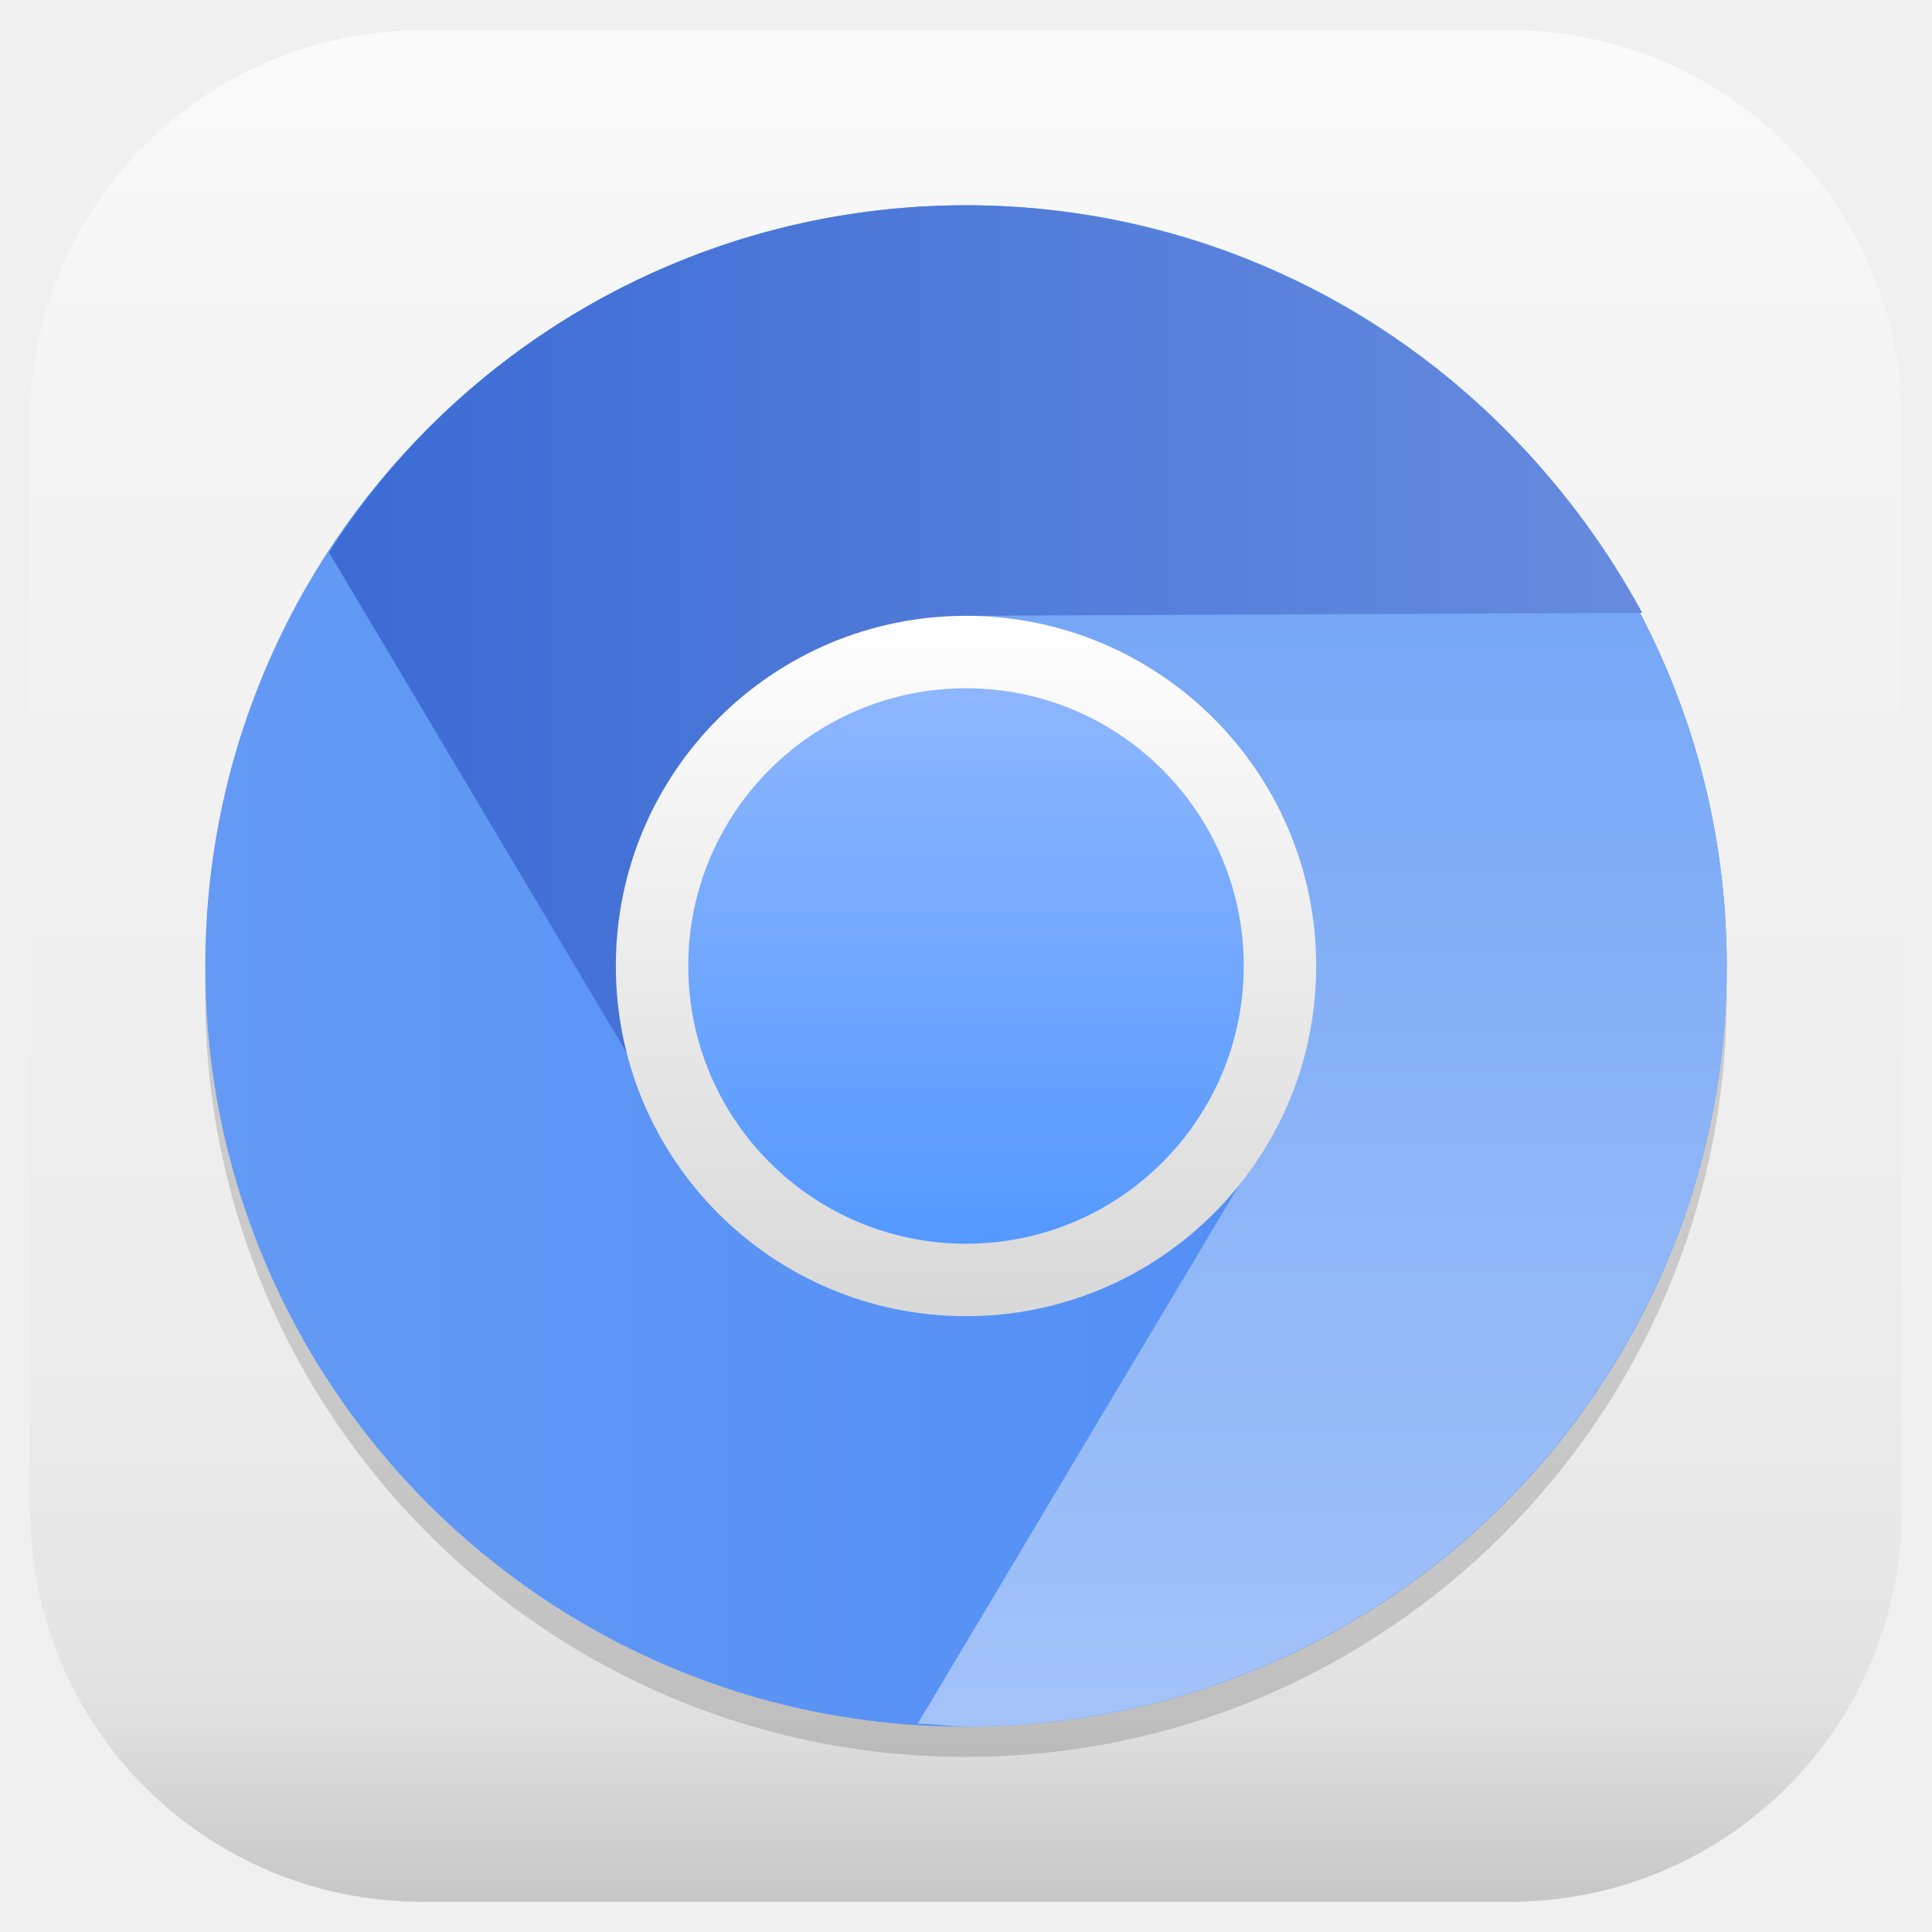
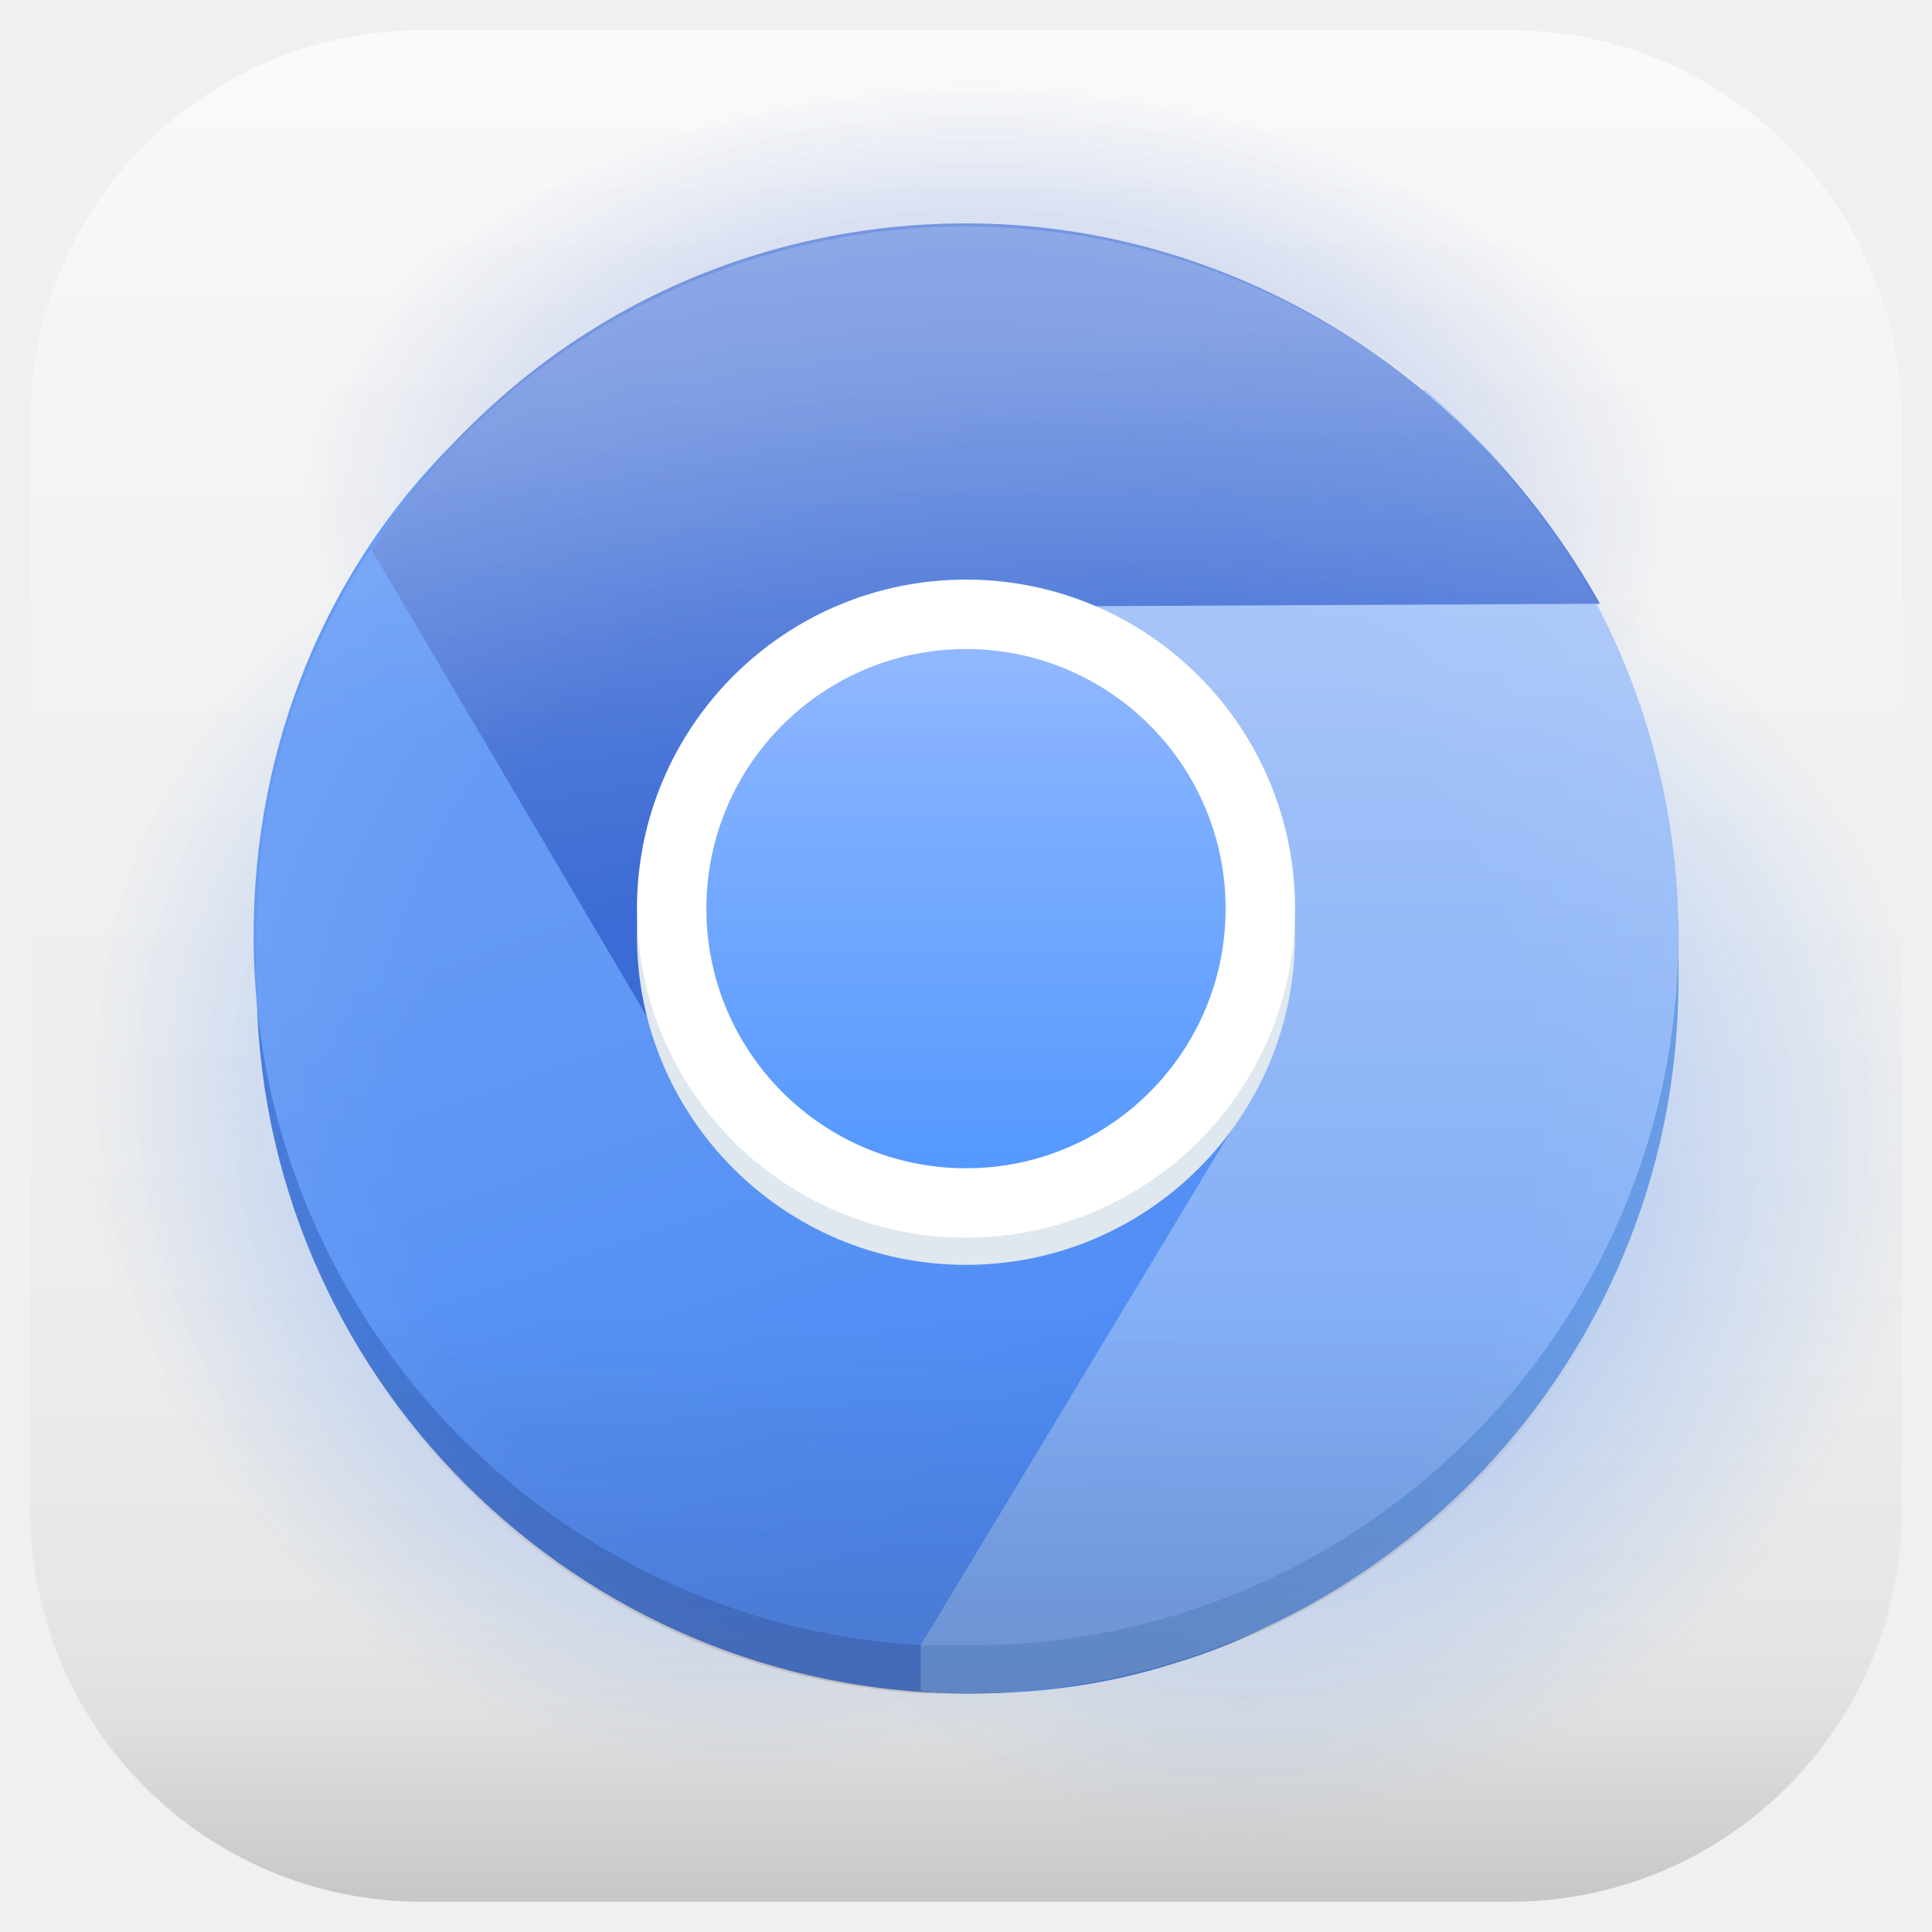
- <svg xmlns="http://www.w3.org/2000/svg" version="1.1" id="Layer_1" x="0px" y="0px" viewBox="0 0 64 64" style="enable-background:new 0 0 64 64;" xml:space="preserve">
+ <svg xmlns="http://www.w3.org/2000/svg" version="1.1" x="0px" y="0px" viewBox="0 0 64 64" style="enable-background:new 0 0 64 64;" xml:space="preserve">
  <style type="text/css">
	.st0{fill:url(#SVGID_1_);}
- 	.st1{opacity:0.15;enable-background:new    ;}
- 	.st2{fill:url(#circle37_1_);}
- 	.st3{fill:url(#path39_1_);}
- 	.st4{fill:url(#path41_1_);}
- 	.st5{fill:url(#circle45_2_);}
- 	.st6{fill:url(#circle47_1_);}
+ 	.st1{opacity:0.8;}
+ 	.st2{fill:url(#SVGID_2_);}
+ 	.st3{fill:url(#SVGID_3_);}
+ 	.st4{fill:url(#SVGID_4_);}
+ 	.st5{fill:#4176D6;}
+ 	.st6{fill:#6398E5;}
+ 	.st7{fill:url(#path49_1_);}
+ 	.st8{fill:url(#circle45_1_);}
+ 	.st9{fill:url(#path47_1_);}
+ 	.st10{fill:url(#path49_3_);}
+ 	.st11{fill:#DFE7EF;}
+ 	.st12{fill:#FFFFFF;}
+ 	.st13{fill:url(#circle55_2_);}
+ 	.st14{opacity:0.17;fill:url(#SVGID_5_);}
+ 	.st15{opacity:0.1;fill:url(#SVGID_6_);}
</style>
-   <g id="Background">
-     <linearGradient id="SVGID_1_" gradientUnits="userSpaceOnUse" x1="32" y1="64.613" x2="32" y2="3.353" gradientTransform="matrix(1 0 0 -1 0 66)">
-       <stop offset="0" style="stop-color:#FAFAFA" />
-       <stop offset="0.157" style="stop-color:#F5F5F5" />
-       <stop offset="0.449" style="stop-color:#F0F0F0" />
-       <stop offset="0.71" style="stop-color:#ECECEC" />
-       <stop offset="0.851" style="stop-color:#E6E6E6" />
-       <stop offset="0.905" style="stop-color:#E0E0E0" />
-       <stop offset="0.982" style="stop-color:#CDCDCD" />
-       <stop offset="1" style="stop-color:#C8C8C8" />
+   <g id="Layer_1">
+     <g id="Background_4_">
+       <linearGradient id="SVGID_1_" gradientUnits="userSpaceOnUse" x1="32" y1="635.387" x2="32" y2="696.648" gradientTransform="matrix(1 0 0 1 0 -634)">
+         <stop offset="0" style="stop-color:#FAFAFA" />
+         <stop offset="0.157" style="stop-color:#F5F5F5" />
+         <stop offset="0.449" style="stop-color:#F0F0F0" />
+         <stop offset="0.71" style="stop-color:#ECECEC" />
+         <stop offset="0.851" style="stop-color:#E6E6E6" />
+         <stop offset="0.905" style="stop-color:#E0E0E0" />
+         <stop offset="0.982" style="stop-color:#CDCDCD" />
+         <stop offset="1" style="stop-color:#C8C8C8" />
+       </linearGradient>
+       <path class="st0" d="M50,63H14C6.8,63,1,57.2,1,50V14C1,6.8,6.8,1,14,1h36c7.2,0,13,5.8,13,13v36C63,57.2,57.2,63,50,63z" />
+     </g>
+     <g id="Background_1_" class="st1">
+       <radialGradient id="SVGID_2_" cx="32.742" cy="17" r="23.745" gradientTransform="matrix(0.9998 1.948905e-02 -1.234174e-02 0.6331 0.216 5.5984)" gradientUnits="userSpaceOnUse">
+         <stop offset="0.532" style="stop-color:#527CD9;stop-opacity:0.32" />
+         <stop offset="0.956" style="stop-color:#527CD9;stop-opacity:0" />
+       </radialGradient>
+       <path class="st2" d="M50,63H14C6.8,63,1,57.2,1,50V14C1,6.8,6.8,1,14,1h36c7.2,0,13,5.8,13,13v36C63,57.2,57.2,63,50,63z" />
+     </g>
+     <g id="Background_2_" class="st1">
+       <radialGradient id="SVGID_3_" cx="43.29" cy="39.613" r="23.369" gradientTransform="matrix(-0.6161 0.7877 -0.6907 -0.5402 97.3197 26.912)" gradientUnits="userSpaceOnUse">
+         <stop offset="0.385" style="stop-color:#7DABF6;stop-opacity:0.6" />
+         <stop offset="0.956" style="stop-color:#7DABF6;stop-opacity:0" />
+       </radialGradient>
+       <path class="st3" d="M50,63H14C6.8,63,1,57.2,1,50V14C1,6.8,6.8,1,14,1h36c7.2,0,13,5.8,13,13v36C63,57.2,57.2,63,50,63z" />
+     </g>
+     <g id="Background_3_" class="st1">
+       <radialGradient id="SVGID_4_" cx="22.677" cy="38.032" r="22.716" gradientTransform="matrix(0.5369 0.8437 -0.7413 0.4718 38.6968 0.9584)" gradientUnits="userSpaceOnUse">
+         <stop offset="0.482" style="stop-color:#6097F5;stop-opacity:0.44" />
+         <stop offset="0.956" style="stop-color:#6198F5;stop-opacity:0" />
+       </radialGradient>
+       <path class="st4" d="M50,63H14C6.8,63,1,57.2,1,50V14C1,6.8,6.8,1,14,1h36c7.2,0,13,5.8,13,13v36C63,57.2,57.2,63,50,63z" />
+     </g>
+   </g>
+   <g id="Layer_2">
+     <path id="circle45_2_" class="st5" d="M51.7,32.5c0,10.7-3.1,19.7-12.8,22.6c-2.2,0.7-4.4,1-6.8,1c-13,0-23.6-10.6-23.6-23.6v-2   l0.7,0.2" />
+     <path id="path47_4_" class="st6" d="M32,56.1c13,0,23.6-10.6,23.6-23.6v-2l-14.7,8.1L30.5,54v2C31,56.1,31.5,56.1,32,56.1   c13,0,23.6-10.6,23.6-23.6l0,0" />
+     <linearGradient id="path49_1_" gradientUnits="userSpaceOnUse" x1="939.76" y1="2127.63" x2="939.76" y2="2299.671" gradientTransform="matrix(0.3 0 0 0.3 -259.8 -631.9935)">
+       <stop offset="0" style="stop-color:#F6503B" />
+       <stop offset="0.217" style="stop-color:#F24735" />
+       <stop offset="0.572" style="stop-color:#E62F25" />
+       <stop offset="1" style="stop-color:#D4090D" />
    </linearGradient>
-     <path class="st0" d="M50,63H14C6.8,63,1,57.2,1,50V14C1,6.8,6.8,1,14,1h36c7.2,0,13,5.8,13,13v36C63,57.2,57.2,63,50,63z" />
-   </g>
-   <path id="Shadow_1_" class="st1" d="M32,7.8C18.1,7.8,6.8,19.1,6.8,33S18.1,58.2,32,58.2S57.2,46.9,57.2,33S45.9,7.8,32,7.8L32,7.8z  " />
-   <g>
-     <linearGradient id="circle37_1_" gradientUnits="userSpaceOnUse" x1="2862.073" y1="-5129.373" x2="3652.489" y2="-5129.373" gradientTransform="matrix(6.376200e-02 0 0 -6.376200e-02 -175.6908 -295.0591)">
+     <path id="path49_2_" class="st7" d="M32,8.4L32,8.4c-8,0-15.4,4-19.7,10.8L22.8,37c0,0-0.3-8.5,0.5-9.4c0.7-0.8,4.2-4.1,4.2-4.1" />
+     <linearGradient id="circle45_1_" gradientUnits="userSpaceOnUse" x1="28.715" y1="26.209" x2="36.747" y2="49.145">
      <stop offset="0" style="stop-color:#649AF5" />
      <stop offset="1" style="stop-color:#4B8AF5" />
    </linearGradient>
-     <circle id="circle37" class="st2" cx="32" cy="32" r="25.2" />
-     <linearGradient id="path39_1_" gradientUnits="userSpaceOnUse" x1="520.601" y1="-655.435" x2="520.601" y2="-766.521" gradientTransform="matrix(0.3252 0 0 -0.3252 -126.6769 -192.9977)">
+     <path id="circle45" class="st8" d="M33.1,9.1c13,0,18.5,8.9,18.5,21.9c0,10.7-4.1,17.4-13.9,20.3c-2.2,0.7-2.8,2.7-5.2,2.7   c-0.5,0-1.5,0.5-2,0.5C18.2,53.8,8.4,43.5,8.4,31c0-6.3,2.4-12.1,6.6-16.3C19.2,10.2,26.4,9.1,33.1,9.1z" />
+     <linearGradient id="path47_1_" gradientUnits="userSpaceOnUse" x1="41.938" y1="52.774" x2="41.938" y2="22.665">
      <stop offset="0" style="stop-color:#76A7F6" />
      <stop offset="1" style="stop-color:#A2C2F8" />
    </linearGradient>
-     <path id="path39" class="st3" d="M48.2,12.7C43,13.9,18.5,20,32.1,21.5c15.2,1.6,9.4,17,9.4,17L30.4,57.1c0.5,0,1.1,0.1,1.6,0.1   c13.9,0,25.2-11.3,25.2-25.2l0,0C57.2,24.5,53.9,17.5,48.2,12.7L48.2,12.7z" />
-     <linearGradient id="path41_1_" gradientUnits="userSpaceOnUse" x1="2925.952" y1="-4944.634" x2="3606.25" y2="-4944.634" gradientTransform="matrix(6.376200e-02 0 0 -6.376200e-02 -175.6908 -293.2507)">
+     <path id="path47" class="st9" d="M47.2,12.9c-4.9,1.1-27.8,6.8-15.1,8.2c14.2,1.5,9.5,15,9.5,15L30.5,54.5c0.6,0,1,0,1.5,0   C45,54.6,55.6,44,55.6,31l0,0C55.6,24,52.5,17.4,47.2,12.9L47.2,12.9z" />
+     <linearGradient id="path49_3_" gradientUnits="userSpaceOnUse" x1="34.076" y1="28.521" x2="31.463" y2="11.779">
      <stop offset="0" style="stop-color:#3B6BD4" />
      <stop offset="1" style="stop-color:#668BDE" />
    </linearGradient>
-     <path id="path41" class="st4" d="M32,6.8c-8.5,0-16.5,4.3-21.1,11.5l11.3,19c0,0-0.3-9.1,0.5-10c0.8-0.9,4.5-4.4,4.5-4.4l5.1-1.5   l-0.3-1l22.4-0.1C49.9,12,41.3,6.8,32,6.8L32,6.8z" />
-     <linearGradient id="circle45_2_" gradientUnits="userSpaceOnUse" x1="1264.537" y1="-1920.249" x2="1264.537" y2="-2097.62" gradientTransform="matrix(0.1384 0 0 -0.1384 -142.931 -245.8705)">
-       <stop offset="0" style="stop-color:#FFFFFF" />
-       <stop offset="1" style="stop-color:#D7D7D7" />
-     </linearGradient>
-     <circle id="circle45_1_" class="st5" cx="32" cy="32" r="11.6" />
-     <linearGradient id="circle47_1_" gradientUnits="userSpaceOnUse" x1="1618.951" y1="-2526.903" x2="1618.951" y2="-2691.662" gradientTransform="matrix(0.1096 0 0 -0.1096 -145.4317 -254.005)">
+     <path id="path49" class="st10" d="M32,7.4c-8,0-15.4,4-19.7,10.8L22.8,36c0,0-0.3-8.5,0.5-9.4c0.7-0.8,4.2-4.1,4.2-4.1l4.8-1.4   L32,20.1l21-0.1C48.7,12.3,40.7,7.4,32,7.4L32,7.4z" />
+     <circle id="circle53" class="st11" cx="32" cy="31" r="10.9" />
+     <circle id="circle53_1_" class="st12" cx="32" cy="30.1" r="10.9" />
+     <linearGradient id="circle55_2_" gradientUnits="userSpaceOnUse" x1="32" y1="21.79" x2="32" y2="38.436">
      <stop offset="0" style="stop-color:#8DB6FF" />
      <stop offset="1" style="stop-color:#5599FF" />
    </linearGradient>
-     <circle id="circle47" class="st6" cx="32" cy="32" r="9.2" />
+     <circle id="circle55_1_" class="st13" cx="32" cy="30.1" r="8.6" />
+     <linearGradient id="SVGID_5_" gradientUnits="userSpaceOnUse" x1="31.867" y1="57.387" x2="32.126" y2="7.194">
+       <stop offset="0" style="stop-color:#552500" />
+       <stop offset="5.018120e-02" style="stop-color:#4D1F00;stop-opacity:0.818" />
+       <stop offset="0.154" style="stop-color:#421700;stop-opacity:0.44" />
+       <stop offset="0.275" style="stop-color:#3F1500;stop-opacity:0" />
+       <stop offset="0.653" style="stop-color:#FFFFFF;stop-opacity:0" />
+       <stop offset="1" style="stop-color:#FFFFFF" />
+     </linearGradient>
+     <path class="st14" d="M55.6,30.6c-0.1-3.7-1-7.3-2.7-10.5l0.1,0c-0.9-1.6-1.9-3-3-4.3c-0.1-0.1-0.2-0.2-0.3-0.4   c-0.2-0.2-0.4-0.4-0.5-0.6c-0.6-0.6-1.2-1.2-1.9-1.8c0,0,0,0,0,0C42.9,9.5,37.6,7.5,32,7.5c-6.5,0-12.7,2.7-17.1,7.4   c-3.9,4.1-6.3,9.7-6.4,15.7l0,0v2c0,12.5,9.8,22.8,22.1,23.5v0c0.1,0,0.1,0,0.2,0c0.1,0,0.2,0,0.3,0c0.4,0,0.7,0,1.1,0   c0.5,0,1.1,0,1.6-0.1c0.1,0,0.2,0,0.3,0c12.1-1,21.6-11.1,21.6-23.5L55.6,30.6L55.6,30.6z" />
+     <radialGradient id="SVGID_6_" cx="32.097" cy="37" r="29.072" gradientUnits="userSpaceOnUse">
+       <stop offset="0.635" style="stop-color:#FFFFFF;stop-opacity:0" />
+       <stop offset="1" style="stop-color:#FFFFFF" />
+     </radialGradient>
+     <path class="st15" d="M55.6,30.5c-0.1-3.7-1-7.3-2.7-10.5l0.1,0c-0.9-1.6-1.9-3-3-4.3c-0.1-0.1-0.2-0.2-0.3-0.4   c-0.2-0.2-0.4-0.4-0.5-0.6c-0.6-0.6-1.2-1.2-1.9-1.8c0,0,0,0,0,0C42.9,9.4,37.6,7.4,32,7.4c-6.5,0-12.7,2.7-17.1,7.4   c-3.9,4.1-6.3,9.7-6.4,15.7l0,0v2C8.4,45,18.2,55.3,30.5,56v0c0.1,0,0.1,0,0.2,0c0.1,0,0.2,0,0.3,0c0.4,0,0.7,0,1.1,0   c0.5,0,1.1,0,1.6-0.1c0.1,0,0.2,0,0.3,0C46,55,55.6,44.9,55.6,32.5L55.6,30.5L55.6,30.5z" />
  </g>
</svg>
